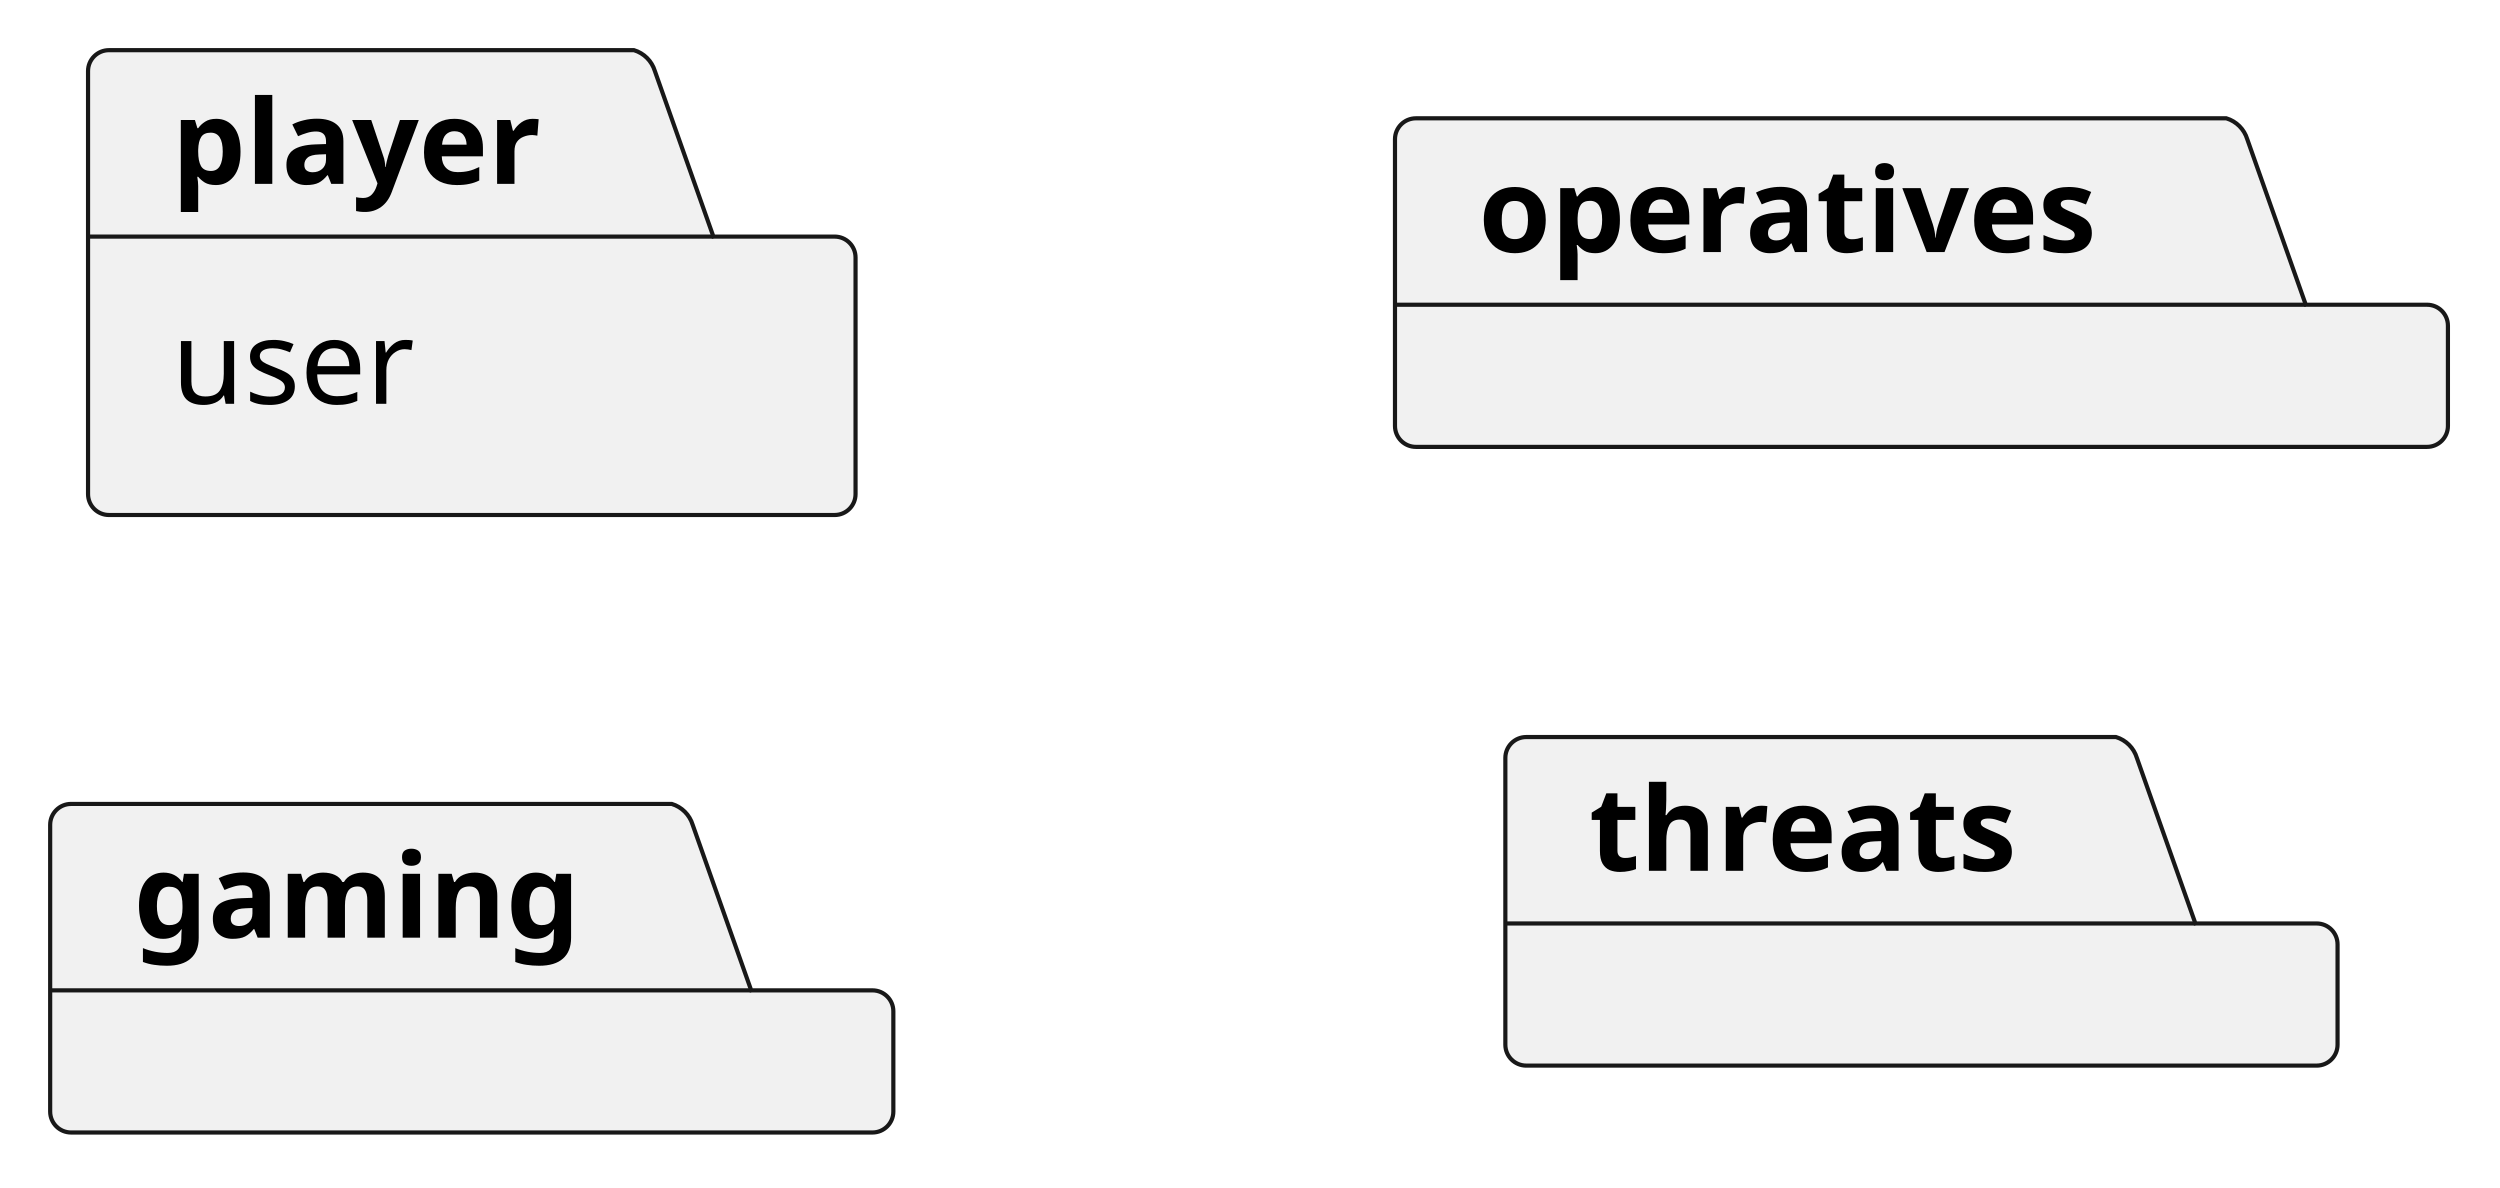
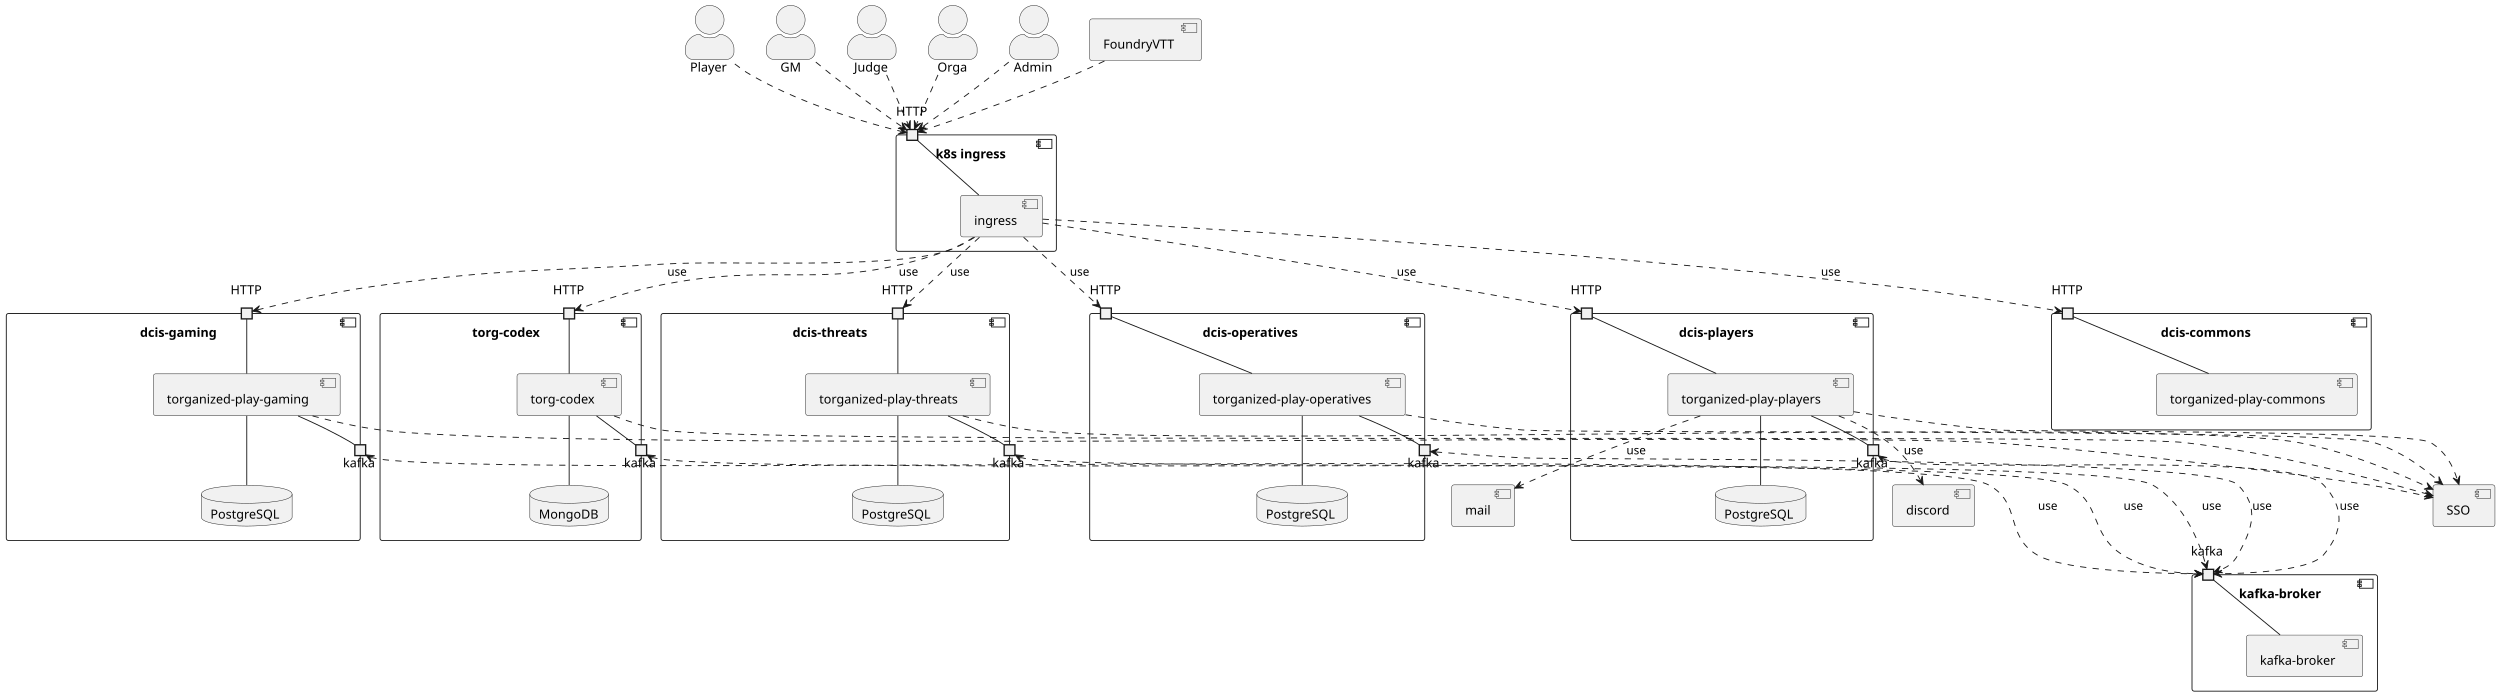
- <svg xmlns="http://www.w3.org/2000/svg" contentStyleType="text/css" height="142px" preserveAspectRatio="none" style="width:299px;height:142px;background:#FFFFFF;" version="1.1" viewBox="0 0 299 142" width="299px" zoomAndPan="magnify">
+ <svg xmlns="http://www.w3.org/2000/svg" contentStyleType="text/css" height="773px" preserveAspectRatio="none" style="width:2776px;height:773px;background:#FFFFFF;" version="1.1" viewBox="0 0 2776 773" width="2776px" zoomAndPan="magnify">
  <defs />
  <g>
-     <g id="elem_player">
-       <path d="M13.03,6 L75.823,6 A3.75,3.75 0 0 1 78.323,8.5 L85.323,28.297 L99.823,28.297 A2.5,2.5 0 0 1 102.323,30.797 L102.323,59.094 A2.5,2.5 0 0 1 99.823,61.594 L13.03,61.594 A2.5,2.5 0 0 1 10.53,59.094 L10.53,8.5 A2.5,2.5 0 0 1 13.03,6 " fill="#F1F1F1" style="stroke:#181818;stroke-width:0.5;" />
-       <line style="stroke:#181818;stroke-width:0.5;" x1="10.53" x2="85.323" y1="28.297" y2="28.297" />
-       <text fill="#000000" font-family="sans-serif" font-size="14" font-weight="bold" lengthAdjust="spacing" textLength="49.793" x="20.53" y="21.995">player</text>
-       <text fill="#000000" font-family="sans-serif" font-size="14" lengthAdjust="spacing" textLength="30.536" x="20.53" y="48.292">user</text>
-     </g>
-     <g id="elem_gaming">
-       <path d="M8.5,96.15 L80.344,96.15 A3.75,3.75 0 0 1 82.844,98.65 L89.844,118.447 L104.344,118.447 A2.5,2.5 0 0 1 106.844,120.947 L106.844,132.947 A2.5,2.5 0 0 1 104.344,135.447 L8.5,135.447 A2.5,2.5 0 0 1 6,132.947 L6,98.65 A2.5,2.5 0 0 1 8.5,96.15 " fill="#F1F1F1" style="stroke:#181818;stroke-width:0.5;" />
-       <line style="stroke:#181818;stroke-width:0.5;" x1="6" x2="89.844" y1="118.447" y2="118.447" />
-       <text fill="#000000" font-family="sans-serif" font-size="14" font-weight="bold" lengthAdjust="spacing" textLength="58.844" x="16" y="112.145">gaming</text>
-     </g>
-     <g id="elem_operatives">
-       <path d="M169.34,14.15 L266.272,14.15 A3.75,3.75 0 0 1 268.772,16.65 L275.772,36.447 L290.272,36.447 A2.5,2.5 0 0 1 292.772,38.947 L292.772,50.947 A2.5,2.5 0 0 1 290.272,53.447 L169.34,53.447 A2.5,2.5 0 0 1 166.84,50.947 L166.84,16.65 A2.5,2.5 0 0 1 169.34,14.15 " fill="#F1F1F1" style="stroke:#181818;stroke-width:0.5;" />
-       <line style="stroke:#181818;stroke-width:0.5;" x1="166.84" x2="275.772" y1="36.447" y2="36.447" />
-       <text fill="#000000" font-family="sans-serif" font-size="14" font-weight="bold" lengthAdjust="spacing" textLength="83.932" x="176.84" y="30.145">operatives</text>
-     </g>
-     <g id="elem_threats">
-       <path d="M182.54,88.15 L253.071,88.15 A3.75,3.75 0 0 1 255.571,90.65 L262.571,110.447 L277.071,110.447 A2.5,2.5 0 0 1 279.571,112.947 L279.571,124.947 A2.5,2.5 0 0 1 277.071,127.447 L182.54,127.447 A2.5,2.5 0 0 1 180.04,124.947 L180.04,90.65 A2.5,2.5 0 0 1 182.54,88.15 " fill="#F1F1F1" style="stroke:#181818;stroke-width:0.5;" />
-       <line style="stroke:#181818;stroke-width:0.5;" x1="180.04" x2="262.571" y1="110.447" y2="110.447" />
-       <text fill="#000000" font-family="sans-serif" font-size="14" font-weight="bold" lengthAdjust="spacing" textLength="57.531" x="190.04" y="104.145">threats</text>
+     <g id="cluster_k8s ingress">
+       <rect fill="none" height="129.3" rx="2.5" ry="2.5" style="stroke:#181818;stroke-width:1.0;" width="178" x="995" y="149.79" />
+       <rect fill="none" height="10" style="stroke:#181818;stroke-width:1.0;" width="15" x="1153" y="154.79" />
+       <rect fill="none" height="2" style="stroke:#181818;stroke-width:1.0;" width="4" x="1151" y="156.79" />
+       <rect fill="none" height="2" style="stroke:#181818;stroke-width:1.0;" width="4" x="1151" y="160.79" />
+       <text fill="#000000" font-family="sans-serif" font-size="14" font-weight="bold" lengthAdjust="spacing" textLength="90.111" x="1038.944" y="175.785">k8s ingress</text>
+     </g>
+     <g id="cluster_dcis-gaming">
+       <rect fill="none" height="252.09" rx="2.5" ry="2.5" style="stroke:#181818;stroke-width:1.0;" width="393" x="7" y="348.09" />
+       <rect fill="none" height="10" style="stroke:#181818;stroke-width:1.0;" width="15" x="380" y="353.09" />
+       <rect fill="none" height="2" style="stroke:#181818;stroke-width:1.0;" width="4" x="378" y="355.09" />
+       <rect fill="none" height="2" style="stroke:#181818;stroke-width:1.0;" width="4" x="378" y="359.09" />
+       <text fill="#000000" font-family="sans-serif" font-size="14" font-weight="bold" lengthAdjust="spacing" textLength="96.106" x="155.447" y="374.085">dcis-gaming</text>
+     </g>
+     <g id="cluster_torg-codex">
+       <rect fill="none" height="252.09" rx="2.5" ry="2.5" style="stroke:#181818;stroke-width:1.0;" width="290" x="422" y="348.09" />
+       <rect fill="none" height="10" style="stroke:#181818;stroke-width:1.0;" width="15" x="692" y="353.09" />
+       <rect fill="none" height="2" style="stroke:#181818;stroke-width:1.0;" width="4" x="690" y="355.09" />
+       <rect fill="none" height="2" style="stroke:#181818;stroke-width:1.0;" width="4" x="690" y="359.09" />
+       <text fill="#000000" font-family="sans-serif" font-size="14" font-weight="bold" lengthAdjust="spacing" textLength="85.511" x="524.245" y="374.085">torg-codex</text>
+     </g>
+     <g id="cluster_dcis-threats">
+       <rect fill="none" height="252.09" rx="2.5" ry="2.5" style="stroke:#181818;stroke-width:1.0;" width="387" x="734" y="348.09" />
+       <rect fill="none" height="10" style="stroke:#181818;stroke-width:1.0;" width="15" x="1101" y="353.09" />
+       <rect fill="none" height="2" style="stroke:#181818;stroke-width:1.0;" width="4" x="1099" y="355.09" />
+       <rect fill="none" height="2" style="stroke:#181818;stroke-width:1.0;" width="4" x="1099" y="359.09" />
+       <text fill="#000000" font-family="sans-serif" font-size="14" font-weight="bold" lengthAdjust="spacing" textLength="94.794" x="880.103" y="374.085">dcis-threats</text>
+     </g>
+     <g id="cluster_dcis-operatives">
+       <rect fill="none" height="252.09" rx="2.5" ry="2.5" style="stroke:#181818;stroke-width:1.0;" width="372" x="1210" y="348.09" />
+       <rect fill="none" height="10" style="stroke:#181818;stroke-width:1.0;" width="15" x="1562" y="353.09" />
+       <rect fill="none" height="2" style="stroke:#181818;stroke-width:1.0;" width="4" x="1560" y="355.09" />
+       <rect fill="none" height="2" style="stroke:#181818;stroke-width:1.0;" width="4" x="1560" y="359.09" />
+       <text fill="#000000" font-family="sans-serif" font-size="14" font-weight="bold" lengthAdjust="spacing" textLength="121.194" x="1335.403" y="374.085">dcis-operatives</text>
+     </g>
+     <g id="cluster_dcis-players">
+       <rect fill="none" height="252.09" rx="2.5" ry="2.5" style="stroke:#181818;stroke-width:1.0;" width="336" x="1744" y="348.09" />
+       <rect fill="none" height="10" style="stroke:#181818;stroke-width:1.0;" width="15" x="2060" y="353.09" />
+       <rect fill="none" height="2" style="stroke:#181818;stroke-width:1.0;" width="4" x="2058" y="355.09" />
+       <rect fill="none" height="2" style="stroke:#181818;stroke-width:1.0;" width="4" x="2058" y="359.09" />
+       <text fill="#000000" font-family="sans-serif" font-size="14" font-weight="bold" lengthAdjust="spacing" textLength="95.389" x="1864.306" y="374.085">dcis-players</text>
+     </g>
+     <g id="cluster_dcis-commons">
+       <rect fill="none" height="129.3" rx="2.5" ry="2.5" style="stroke:#181818;stroke-width:1.0;" width="355" x="2278" y="348.09" />
+       <rect fill="none" height="10" style="stroke:#181818;stroke-width:1.0;" width="15" x="2613" y="353.09" />
+       <rect fill="none" height="2" style="stroke:#181818;stroke-width:1.0;" width="4" x="2611" y="355.09" />
+       <rect fill="none" height="2" style="stroke:#181818;stroke-width:1.0;" width="4" x="2611" y="359.09" />
+       <text fill="#000000" font-family="sans-serif" font-size="14" font-weight="bold" lengthAdjust="spacing" textLength="112.273" x="2399.363" y="374.085">dcis-commons</text>
+     </g>
+     <g id="cluster_kafka-broker">
+       <rect fill="none" height="129.3" rx="2.5" ry="2.5" style="stroke:#181818;stroke-width:1.0;" width="206" x="2434" y="638.18" />
+       <rect fill="none" height="10" style="stroke:#181818;stroke-width:1.0;" width="15" x="2620" y="643.18" />
+       <rect fill="none" height="2" style="stroke:#181818;stroke-width:1.0;" width="4" x="2618" y="645.18" />
+       <rect fill="none" height="2" style="stroke:#181818;stroke-width:1.0;" width="4" x="2618" y="649.18" />
+       <text fill="#000000" font-family="sans-serif" font-size="14" font-weight="bold" lengthAdjust="spacing" textLength="101.671" x="2486.165" y="664.175">kafka-broker</text>
+     </g>
+     <text fill="#000000" font-family="sans-serif" font-size="14" lengthAdjust="spacing" textLength="36.073" x="994.963" y="128.488">HTTP</text>
+     <rect fill="#F1F1F1" height="12" style="stroke:#181818;stroke-width:1.5;" width="12" x="1007" y="143.79" />
+     <g id="elem_HTTPingress">
+       <rect fill="#F1F1F1" height="46.297" rx="2.5" ry="2.5" style="stroke:#181818;stroke-width:0.5;" width="90.606" x="1066.7" y="216.79" />
+       <rect fill="#F1F1F1" height="10" style="stroke:#181818;stroke-width:0.5;" width="15" x="1137.306" y="221.79" />
+       <rect fill="#F1F1F1" height="2" style="stroke:#181818;stroke-width:0.5;" width="4" x="1135.306" y="223.79" />
+       <rect fill="#F1F1F1" height="2" style="stroke:#181818;stroke-width:0.5;" width="4" x="1135.306" y="227.79" />
+       <text fill="#000000" font-family="sans-serif" font-size="14" lengthAdjust="spacing" textLength="50.606" x="1081.7" y="249.785">ingress</text>
+     </g>
+     <text fill="#000000" font-family="sans-serif" font-size="14" lengthAdjust="spacing" textLength="36.073" x="255.963" y="326.788">HTTP</text>
+     <rect fill="#F1F1F1" height="12" style="stroke:#181818;stroke-width:1.5;" width="12" x="268" y="342.09" />
+     <text fill="#000000" font-family="sans-serif" font-size="14" lengthAdjust="spacing" textLength="38.302" x="380.849" y="518.885">kafka</text>
+     <rect fill="#F1F1F1" height="12" style="stroke:#181818;stroke-width:1.5;" width="12" x="394" y="493.89" />
+     <g id="elem_DCISgaming">
+       <rect fill="#F1F1F1" height="46.297" rx="2.5" ry="2.5" style="stroke:#181818;stroke-width:0.5;" width="207.385" x="170.31" y="415.09" />
+       <rect fill="#F1F1F1" height="10" style="stroke:#181818;stroke-width:0.5;" width="15" x="357.695" y="420.09" />
+       <rect fill="#F1F1F1" height="2" style="stroke:#181818;stroke-width:0.5;" width="4" x="355.695" y="422.09" />
+       <rect fill="#F1F1F1" height="2" style="stroke:#181818;stroke-width:0.5;" width="4" x="355.695" y="426.09" />
+       <text fill="#000000" font-family="sans-serif" font-size="14" lengthAdjust="spacing" textLength="167.385" x="185.31" y="448.085">torganized-play-gaming</text>
+     </g>
+     <g id="elem_gamingDB">
+       <path d="M223.62,548.89 C223.62,538.89 273.997,538.89 273.997,538.89 C273.997,538.89 324.373,538.89 324.373,548.89 L324.373,574.187 C324.373,584.187 273.997,584.187 273.997,584.187 C273.997,584.187 223.62,584.187 223.62,574.187 L223.62,548.89 " fill="#F1F1F1" style="stroke:#181818;stroke-width:0.5;" />
+       <path d="M223.62,548.89 C223.62,558.89 273.997,558.89 273.997,558.89 C273.997,558.89 324.373,558.89 324.373,548.89 " fill="none" style="stroke:#181818;stroke-width:0.5;" />
+       <text fill="#000000" font-family="sans-serif" font-size="14" lengthAdjust="spacing" textLength="80.753" x="233.62" y="575.885">PostgreSQL</text>
+     </g>
+     <text fill="#000000" font-family="sans-serif" font-size="14" lengthAdjust="spacing" textLength="36.073" x="613.963" y="326.788">HTTP</text>
+     <rect fill="#F1F1F1" height="12" style="stroke:#181818;stroke-width:1.5;" width="12" x="626" y="342.09" />
+     <text fill="#000000" font-family="sans-serif" font-size="14" lengthAdjust="spacing" textLength="38.302" x="692.849" y="518.885">kafka</text>
+     <rect fill="#F1F1F1" height="12" style="stroke:#181818;stroke-width:1.5;" width="12" x="706" y="493.89" />
+     <g id="elem_DCIScodex">
+       <rect fill="#F1F1F1" height="46.297" rx="2.5" ry="2.5" style="stroke:#181818;stroke-width:0.5;" width="115.797" x="574.1" y="415.09" />
+       <rect fill="#F1F1F1" height="10" style="stroke:#181818;stroke-width:0.5;" width="15" x="669.897" y="420.09" />
+       <rect fill="#F1F1F1" height="2" style="stroke:#181818;stroke-width:0.5;" width="4" x="667.897" y="422.09" />
+       <rect fill="#F1F1F1" height="2" style="stroke:#181818;stroke-width:0.5;" width="4" x="667.897" y="426.09" />
+       <text fill="#000000" font-family="sans-serif" font-size="14" lengthAdjust="spacing" textLength="75.797" x="589.1" y="448.085">torg-codex</text>
+     </g>
+     <g id="elem_codexDB">
+       <path d="M588.32,548.89 C588.32,538.89 631.997,538.89 631.997,538.89 C631.997,538.89 675.674,538.89 675.674,548.89 L675.674,574.187 C675.674,584.187 631.997,584.187 631.997,584.187 C631.997,584.187 588.32,584.187 588.32,574.187 L588.32,548.89 " fill="#F1F1F1" style="stroke:#181818;stroke-width:0.5;" />
+       <path d="M588.32,548.89 C588.32,558.89 631.997,558.89 631.997,558.89 C631.997,558.89 675.674,558.89 675.674,548.89 " fill="none" style="stroke:#181818;stroke-width:0.5;" />
+       <text fill="#000000" font-family="sans-serif" font-size="14" lengthAdjust="spacing" textLength="67.355" x="598.32" y="575.885">MongoDB</text>
+     </g>
+     <text fill="#000000" font-family="sans-serif" font-size="14" lengthAdjust="spacing" textLength="36.073" x="978.963" y="326.788">HTTP</text>
+     <rect fill="#F1F1F1" height="12" style="stroke:#181818;stroke-width:1.5;" width="12" x="991" y="342.09" />
+     <text fill="#000000" font-family="sans-serif" font-size="14" lengthAdjust="spacing" textLength="38.302" x="1101.849" y="518.885">kafka</text>
+     <rect fill="#F1F1F1" height="12" style="stroke:#181818;stroke-width:1.5;" width="12" x="1115" y="493.89" />
+     <g id="elem_DCISthreats">
+       <rect fill="#F1F1F1" height="46.297" rx="2.5" ry="2.5" style="stroke:#181818;stroke-width:0.5;" width="204.726" x="894.64" y="415.09" />
+       <rect fill="#F1F1F1" height="10" style="stroke:#181818;stroke-width:0.5;" width="15" x="1079.366" y="420.09" />
+       <rect fill="#F1F1F1" height="2" style="stroke:#181818;stroke-width:0.5;" width="4" x="1077.366" y="422.09" />
+       <rect fill="#F1F1F1" height="2" style="stroke:#181818;stroke-width:0.5;" width="4" x="1077.366" y="426.09" />
+       <text fill="#000000" font-family="sans-serif" font-size="14" lengthAdjust="spacing" textLength="164.726" x="909.64" y="448.085">torganized-play-threats</text>
+     </g>
+     <g id="elem_threatsDB">
+       <path d="M946.62,548.89 C946.62,538.89 996.996,538.89 996.996,538.89 C996.996,538.89 1047.373,538.89 1047.373,548.89 L1047.373,574.187 C1047.373,584.187 996.996,584.187 996.996,584.187 C996.996,584.187 946.62,584.187 946.62,574.187 L946.62,548.89 " fill="#F1F1F1" style="stroke:#181818;stroke-width:0.5;" />
+       <path d="M946.62,548.89 C946.62,558.89 996.996,558.89 996.996,558.89 C996.996,558.89 1047.373,558.89 1047.373,548.89 " fill="none" style="stroke:#181818;stroke-width:0.5;" />
+       <text fill="#000000" font-family="sans-serif" font-size="14" lengthAdjust="spacing" textLength="80.753" x="956.62" y="575.885">PostgreSQL</text>
+     </g>
+     <text fill="#000000" font-family="sans-serif" font-size="14" lengthAdjust="spacing" textLength="36.073" x="1209.963" y="326.788">HTTP</text>
+     <rect fill="#F1F1F1" height="12" style="stroke:#181818;stroke-width:1.5;" width="12" x="1222" y="342.09" />
+     <text fill="#000000" font-family="sans-serif" font-size="14" lengthAdjust="spacing" textLength="38.302" x="1562.849" y="518.885">kafka</text>
+     <rect fill="#F1F1F1" height="12" style="stroke:#181818;stroke-width:1.5;" width="12" x="1576" y="493.89" />
+     <g id="elem_DCISoperatives">
+       <rect fill="#F1F1F1" height="46.297" rx="2.5" ry="2.5" style="stroke:#181818;stroke-width:0.5;" width="228.603" x="1331.7" y="415.09" />
+       <rect fill="#F1F1F1" height="10" style="stroke:#181818;stroke-width:0.5;" width="15" x="1540.303" y="420.09" />
+       <rect fill="#F1F1F1" height="2" style="stroke:#181818;stroke-width:0.5;" width="4" x="1538.303" y="422.09" />
+       <rect fill="#F1F1F1" height="2" style="stroke:#181818;stroke-width:0.5;" width="4" x="1538.303" y="426.09" />
+       <text fill="#000000" font-family="sans-serif" font-size="14" lengthAdjust="spacing" textLength="188.603" x="1346.7" y="448.085">torganized-play-operatives</text>
+     </g>
+     <g id="elem_operativesDB">
+       <path d="M1395.62,548.89 C1395.62,538.89 1445.996,538.89 1445.996,538.89 C1445.996,538.89 1496.373,538.89 1496.373,548.89 L1496.373,574.187 C1496.373,584.187 1445.996,584.187 1445.996,584.187 C1445.996,584.187 1395.62,584.187 1395.62,574.187 L1395.62,548.89 " fill="#F1F1F1" style="stroke:#181818;stroke-width:0.5;" />
+       <path d="M1395.62,548.89 C1395.62,558.89 1445.996,558.89 1445.996,558.89 C1445.996,558.89 1496.373,558.89 1496.373,548.89 " fill="none" style="stroke:#181818;stroke-width:0.5;" />
+       <text fill="#000000" font-family="sans-serif" font-size="14" lengthAdjust="spacing" textLength="80.753" x="1405.62" y="575.885">PostgreSQL</text>
+     </g>
+     <text fill="#000000" font-family="sans-serif" font-size="14" lengthAdjust="spacing" textLength="36.073" x="1743.963" y="326.788">HTTP</text>
+     <rect fill="#F1F1F1" height="12" style="stroke:#181818;stroke-width:1.5;" width="12" x="1756" y="342.09" />
+     <text fill="#000000" font-family="sans-serif" font-size="14" lengthAdjust="spacing" textLength="38.302" x="2060.849" y="518.885">kafka</text>
+     <rect fill="#F1F1F1" height="12" style="stroke:#181818;stroke-width:1.5;" width="12" x="2074" y="493.89" />
+     <g id="elem_DCISplayers">
+       <rect fill="#F1F1F1" height="46.297" rx="2.5" ry="2.5" style="stroke:#181818;stroke-width:0.5;" width="205.935" x="1852.03" y="415.09" />
+       <rect fill="#F1F1F1" height="10" style="stroke:#181818;stroke-width:0.5;" width="15" x="2037.966" y="420.09" />
+       <rect fill="#F1F1F1" height="2" style="stroke:#181818;stroke-width:0.5;" width="4" x="2035.966" y="422.09" />
+       <rect fill="#F1F1F1" height="2" style="stroke:#181818;stroke-width:0.5;" width="4" x="2035.966" y="426.09" />
+       <text fill="#000000" font-family="sans-serif" font-size="14" lengthAdjust="spacing" textLength="165.935" x="1867.03" y="448.085">torganized-play-players</text>
+     </g>
+     <g id="elem_playersDB">
+       <path d="M1904.62,548.89 C1904.62,538.89 1954.996,538.89 1954.996,538.89 C1954.996,538.89 2005.373,538.89 2005.373,548.89 L2005.373,574.187 C2005.373,584.187 1954.996,584.187 1954.996,584.187 C1954.996,584.187 1904.62,584.187 1904.62,574.187 L1904.62,548.89 " fill="#F1F1F1" style="stroke:#181818;stroke-width:0.5;" />
+       <path d="M1904.62,548.89 C1904.62,558.89 1954.996,558.89 1954.996,558.89 C1954.996,558.89 2005.373,558.89 2005.373,548.89 " fill="none" style="stroke:#181818;stroke-width:0.5;" />
+       <text fill="#000000" font-family="sans-serif" font-size="14" lengthAdjust="spacing" textLength="80.753" x="1914.62" y="575.885">PostgreSQL</text>
+     </g>
+     <text fill="#000000" font-family="sans-serif" font-size="14" lengthAdjust="spacing" textLength="36.073" x="2277.963" y="326.788">HTTP</text>
+     <rect fill="#F1F1F1" height="12" style="stroke:#181818;stroke-width:1.5;" width="12" x="2290" y="342.09" />
+     <g id="elem_DCIScommons">
+       <rect fill="#F1F1F1" height="46.297" rx="2.5" ry="2.5" style="stroke:#181818;stroke-width:0.5;" width="222.902" x="2394.55" y="415.09" />
+       <rect fill="#F1F1F1" height="10" style="stroke:#181818;stroke-width:0.5;" width="15" x="2597.452" y="420.09" />
+       <rect fill="#F1F1F1" height="2" style="stroke:#181818;stroke-width:0.5;" width="4" x="2595.452" y="422.09" />
+       <rect fill="#F1F1F1" height="2" style="stroke:#181818;stroke-width:0.5;" width="4" x="2595.452" y="426.09" />
+       <text fill="#000000" font-family="sans-serif" font-size="14" lengthAdjust="spacing" textLength="182.902" x="2409.55" y="448.085">torganized-play-commons</text>
+     </g>
+     <text fill="#000000" font-family="sans-serif" font-size="14" lengthAdjust="spacing" textLength="38.302" x="2432.849" y="616.878">kafka</text>
+     <rect fill="#F1F1F1" height="12" style="stroke:#181818;stroke-width:1.5;" width="12" x="2446" y="632.18" />
+     <g id="elem_DCISkafka">
+       <rect fill="#F1F1F1" height="46.297" rx="2.5" ry="2.5" style="stroke:#181818;stroke-width:0.5;" width="129.038" x="2494.48" y="705.18" />
+       <rect fill="#F1F1F1" height="10" style="stroke:#181818;stroke-width:0.5;" width="15" x="2603.518" y="710.18" />
+       <rect fill="#F1F1F1" height="2" style="stroke:#181818;stroke-width:0.5;" width="4" x="2601.518" y="712.18" />
+       <rect fill="#F1F1F1" height="2" style="stroke:#181818;stroke-width:0.5;" width="4" x="2601.518" y="716.18" />
+       <text fill="#000000" font-family="sans-serif" font-size="14" lengthAdjust="spacing" textLength="89.038" x="2509.48" y="738.175">kafka-broker</text>
+     </g>
+     <g id="elem_Player">
+       <ellipse cx="788" cy="22" fill="#F1F1F1" rx="16" ry="16" style="stroke:#181818;stroke-width:0.5;" />
+       <path d="M788,42 C792,42 795,42 799,38 C807,38 815,46 815,54 L815,58 C815,62 811,66 807,66 L769,66 C765,66 761,62 761,58 L761,54 C761,46 769,38 777,38 C781,42 784,42 788,42 " fill="#F1F1F1" style="stroke:#181818;stroke-width:0.5;" />
+       <text fill="#000000" font-family="sans-serif" font-size="14" lengthAdjust="spacing" textLength="43.565" x="766.217" y="79.495">Player</text>
+     </g>
+     <g id="elem_GM">
+       <ellipse cx="878" cy="22" fill="#F1F1F1" rx="16" ry="16" style="stroke:#181818;stroke-width:0.5;" />
+       <path d="M878,42 C882,42 885,42 889,38 C897,38 905,46 905,54 L905,58 C905,62 901,66 897,66 L859,66 C855,66 851,62 851,58 L851,54 C851,46 859,38 867,38 C871,42 874,42 878,42 " fill="#F1F1F1" style="stroke:#181818;stroke-width:0.5;" />
+       <text fill="#000000" font-family="sans-serif" font-size="14" lengthAdjust="spacing" textLength="22.928" x="866.536" y="79.495">GM</text>
+     </g>
+     <g id="elem_Judge">
+       <ellipse cx="968" cy="22" fill="#F1F1F1" rx="16" ry="16" style="stroke:#181818;stroke-width:0.5;" />
+       <path d="M968,42 C972,42 975,42 979,38 C987,38 995,46 995,54 L995,58 C995,62 991,66 987,66 L949,66 C945,66 941,62 941,58 L941,54 C941,46 949,38 957,38 C961,42 964,42 968,42 " fill="#F1F1F1" style="stroke:#181818;stroke-width:0.5;" />
+       <text fill="#000000" font-family="sans-serif" font-size="14" lengthAdjust="spacing" textLength="39.389" x="948.306" y="79.495">Judge</text>
+     </g>
+     <g id="elem_Orga">
+       <ellipse cx="1058" cy="22" fill="#F1F1F1" rx="16" ry="16" style="stroke:#181818;stroke-width:0.5;" />
+       <path d="M1058,42 C1062,42 1065,42 1069,38 C1077,38 1085,46 1085,54 L1085,58 C1085,62 1081,66 1077,66 L1039,66 C1035,66 1031,62 1031,58 L1031,54 C1031,46 1039,38 1047,38 C1051,42 1054,42 1058,42 " fill="#F1F1F1" style="stroke:#181818;stroke-width:0.5;" />
+       <text fill="#000000" font-family="sans-serif" font-size="14" lengthAdjust="spacing" textLength="34.241" x="1040.879" y="79.495">Orga</text>
+     </g>
+     <g id="elem_Admin">
+       <ellipse cx="1148" cy="22" fill="#F1F1F1" rx="16" ry="16" style="stroke:#181818;stroke-width:0.5;" />
+       <path d="M1148,42 C1152,42 1155,42 1159,38 C1167,38 1175,46 1175,54 L1175,58 C1175,62 1171,66 1167,66 L1129,66 C1125,66 1121,62 1121,58 L1121,54 C1121,46 1129,38 1137,38 C1141,42 1144,42 1148,42 " fill="#F1F1F1" style="stroke:#181818;stroke-width:0.5;" />
+       <text fill="#000000" font-family="sans-serif" font-size="14" lengthAdjust="spacing" textLength="44.864" x="1125.568" y="79.495">Admin</text>
+     </g>
+     <g id="elem_FoundryVTT">
+       <rect fill="#F1F1F1" height="46.297" rx="2.5" ry="2.5" style="stroke:#181818;stroke-width:0.5;" width="123.973" x="1210.01" y="21" />
+       <rect fill="#F1F1F1" height="10" style="stroke:#181818;stroke-width:0.5;" width="15" x="1313.983" y="26" />
+       <rect fill="#F1F1F1" height="2" style="stroke:#181818;stroke-width:0.5;" width="4" x="1311.983" y="28" />
+       <rect fill="#F1F1F1" height="2" style="stroke:#181818;stroke-width:0.5;" width="4" x="1311.983" y="32" />
+       <text fill="#000000" font-family="sans-serif" font-size="14" lengthAdjust="spacing" textLength="83.973" x="1225.01" y="53.995">FoundryVTT</text>
+     </g>
+     <g id="elem_SSO">
+       <rect fill="#F1F1F1" height="46.297" rx="2.5" ry="2.5" style="stroke:#181818;stroke-width:0.5;" width="68.793" x="2701.6" y="538.39" />
+       <rect fill="#F1F1F1" height="10" style="stroke:#181818;stroke-width:0.5;" width="15" x="2750.393" y="543.39" />
+       <rect fill="#F1F1F1" height="2" style="stroke:#181818;stroke-width:0.5;" width="4" x="2748.393" y="545.39" />
+       <rect fill="#F1F1F1" height="2" style="stroke:#181818;stroke-width:0.5;" width="4" x="2748.393" y="549.39" />
+       <text fill="#000000" font-family="sans-serif" font-size="14" lengthAdjust="spacing" textLength="28.793" x="2716.6" y="571.385">SSO</text>
+     </g>
+     <g id="elem_mail">
+       <rect fill="#F1F1F1" height="46.297" rx="2.5" ry="2.5" style="stroke:#181818;stroke-width:0.5;" width="69.996" x="1612" y="538.39" />
+       <rect fill="#F1F1F1" height="10" style="stroke:#181818;stroke-width:0.5;" width="15" x="1661.996" y="543.39" />
+       <rect fill="#F1F1F1" height="2" style="stroke:#181818;stroke-width:0.5;" width="4" x="1659.996" y="545.39" />
+       <rect fill="#F1F1F1" height="2" style="stroke:#181818;stroke-width:0.5;" width="4" x="1659.996" y="549.39" />
+       <text fill="#000000" font-family="sans-serif" font-size="14" lengthAdjust="spacing" textLength="29.996" x="1627" y="571.385">mail</text>
+     </g>
+     <g id="elem_discord">
+       <rect fill="#F1F1F1" height="46.297" rx="2.5" ry="2.5" style="stroke:#181818;stroke-width:0.5;" width="90.976" x="2101.51" y="538.39" />
+       <rect fill="#F1F1F1" height="10" style="stroke:#181818;stroke-width:0.5;" width="15" x="2172.486" y="543.39" />
+       <rect fill="#F1F1F1" height="2" style="stroke:#181818;stroke-width:0.5;" width="4" x="2170.486" y="545.39" />
+       <rect fill="#F1F1F1" height="2" style="stroke:#181818;stroke-width:0.5;" width="4" x="2170.486" y="549.39" />
+       <text fill="#000000" font-family="sans-serif" font-size="14" lengthAdjust="spacing" textLength="50.976" x="2116.51" y="571.385">discord</text>
+     </g>
+     <g id="link_HTTPingressIn_HTTPingress">
+       <path d="M1018.9,156.04 C1031.97,167.68 1064.02,196.22 1086.86,216.56 " fill="none" id="HTTPingressIn-HTTPingress" style="stroke:#181818;stroke-width:1.0;" />
+     </g>
+     <g id="link_HTTPgaming_DCISgaming">
+       <path d="M274,354.34 C274,365.98 274,394.52 274,414.86 " fill="none" id="HTTPgaming-DCISgaming" style="stroke:#181818;stroke-width:1.0;" />
+     </g>
+     <g id="link_KAFKAgaming_DCISgaming">
+       <path d="M393.58,493.75 C392.42,492.91 391.2,492.09 390,491.39 C371.46,480.45 350.21,470.28 331.01,461.88 " fill="none" id="KAFKAgaming-DCISgaming" style="stroke:#181818;stroke-width:1.0;" />
+     </g>
+     <g id="link_DCISgaming_gamingDB">
+       <path d="M274,461.77 C274,483.69 274,516.79 274,538.53 " fill="none" id="DCISgaming-gamingDB" style="stroke:#181818;stroke-width:1.0;" />
+     </g>
+     <g id="link_HTTPcodex_DCIScodex">
+       <path d="M632,354.34 C632,365.98 632,394.52 632,414.86 " fill="none" id="HTTPcodex-DCIScodex" style="stroke:#181818;stroke-width:1.0;" />
+     </g>
+     <g id="link_KAFKAcodex_DCIScodex">
+       <path d="M705.87,494.28 C704.59,493.32 703.25,492.32 702,491.39 C689.01,481.68 674.65,470.98 662.34,461.8 " fill="none" id="KAFKAcodex-DCIScodex" style="stroke:#181818;stroke-width:1.0;" />
+     </g>
+     <g id="link_DCIScodex_codexDB">
+       <path d="M632,461.77 C632,483.69 632,516.79 632,538.53 " fill="none" id="DCIScodex-codexDB" style="stroke:#181818;stroke-width:1.0;" />
+     </g>
+     <g id="link_HTTPthreats_DCISthreats">
+       <path d="M997,354.34 C997,365.98 997,394.52 997,414.86 " fill="none" id="HTTPthreats-DCISthreats" style="stroke:#181818;stroke-width:1.0;" />
+     </g>
+     <g id="link_KAFKAthreats_DCISthreats">
+       <path d="M1114.58,493.76 C1113.42,492.92 1112.19,492.1 1111,491.39 C1092.67,480.49 1071.66,470.29 1052.72,461.86 " fill="none" id="KAFKAthreats-DCISthreats" style="stroke:#181818;stroke-width:1.0;" />
+     </g>
+     <g id="link_DCISthreats_threatsDB">
+       <path d="M997,461.77 C997,483.69 997,516.79 997,538.53 " fill="none" id="DCISthreats-threatsDB" style="stroke:#181818;stroke-width:1.0;" />
+     </g>
+     <g id="link_KAFKAbroker_DCISkafka">
+       <path d="M2458.37,644.43 C2472.5,656.07 2507.15,684.61 2531.83,704.95 " fill="none" id="KAFKAbroker-DCISkafka" style="stroke:#181818;stroke-width:1.0;" />
+     </g>
+     <g id="link_HTTPoperatives_DCISoperatives">
+       <path d="M1234.29,351.63 C1256.87,360.76 1335.44,392.53 1390.22,414.68 " fill="none" id="HTTPoperatives-DCISoperatives" style="stroke:#181818;stroke-width:1.0;" />
+     </g>
+     <g id="link_KAFKAoperatives_DCISoperatives">
+       <path d="M1575.6,493.72 C1574.44,492.89 1573.21,492.07 1572,491.39 C1552.36,480.19 1529.83,470.09 1509.31,461.83 " fill="none" id="KAFKAoperatives-DCISoperatives" style="stroke:#181818;stroke-width:1.0;" />
+     </g>
+     <g id="link_DCISoperatives_operativesDB">
+       <path d="M1446,461.77 C1446,483.69 1446,516.79 1446,538.53 " fill="none" id="DCISoperatives-operativesDB" style="stroke:#181818;stroke-width:1.0;" />
+     </g>
+     <g id="link_HTTPplayers_DCISplayers">
+       <path d="M1768.42,352.02 C1789.48,361.64 1857.85,392.87 1905.69,414.72 " fill="none" id="HTTPplayers-DCISplayers" style="stroke:#181818;stroke-width:1.0;" />
+     </g>
+     <g id="link_KAFKAplayers_DCISplayers">
+       <path d="M2073.58,493.75 C2072.42,492.92 2071.2,492.09 2070,491.39 C2051.51,480.44 2030.33,470.23 2011.22,461.8 " fill="none" id="KAFKAplayers-DCISplayers" style="stroke:#181818;stroke-width:1.0;" />
+     </g>
+     <g id="link_DCISplayers_playersDB">
+       <path d="M1955,461.77 C1955,483.69 1955,516.79 1955,538.53 " fill="none" id="DCISplayers-playersDB" style="stroke:#181818;stroke-width:1.0;" />
+     </g>
+     <g id="link_HTTPcommons_DCIScommons">
+       <path d="M2302.06,351.63 C2323.85,360.78 2399.73,392.63 2452.52,414.79 " fill="none" id="HTTPcommons-DCIScommons" style="stroke:#181818;stroke-width:1.0;" />
+     </g>
+     <g id="link_Player_HTTPingressIn">
+       <path d="M815.95,71.02 C821.37,75.3 827.18,79.43 833,82.79 C896.11,119.27 977.135,140.242 1000.925,145.942 " fill="none" id="Player-to-HTTPingressIn" style="stroke:#181818;stroke-width:1.0;stroke-dasharray:7.0,7.0;" />
+       <polygon fill="#181818" points="1006.76,147.34,998.94,141.353,1001.898,146.175,997.076,149.133,1006.76,147.34" style="stroke:#181818;stroke-width:1.0;" />
+     </g>
+     <g id="link_GM_HTTPingressIn">
+       <path d="M905.86,68.92 C911.48,73.59 917.39,78.39 923,82.79 C953.81,106.94 987.121,130.621 1001.881,140.991 " fill="none" id="GM-to-HTTPingressIn" style="stroke:#181818;stroke-width:1.0;stroke-dasharray:7.0,7.0;" />
+       <polygon fill="#181818" points="1006.79,144.44,1001.725,135.993,1002.699,141.566,997.126,142.539,1006.79,144.44" style="stroke:#181818;stroke-width:1.0;" />
+     </g>
+     <g id="link_Judge_HTTPingressIn">
+       <path d="M984.5,83.15 C994.33,105.8 1003.433,126.735 1008.273,137.895 " fill="none" id="Judge-to-HTTPingressIn" style="stroke:#181818;stroke-width:1.0;stroke-dasharray:7.0,7.0;" />
+       <polygon fill="#181818" points="1010.66,143.4,1010.749,133.552,1008.671,138.813,1003.409,136.735,1010.66,143.4" style="stroke:#181818;stroke-width:1.0;" />
+     </g>
+     <g id="link_Orga_HTTPingressIn">
+       <path d="M1041.5,83.15 C1031.67,105.8 1022.567,126.735 1017.727,137.895 " fill="none" id="Orga-to-HTTPingressIn" style="stroke:#181818;stroke-width:1.0;stroke-dasharray:7.0,7.0;" />
+       <polygon fill="#181818" points="1015.34,143.4,1022.591,136.735,1017.329,138.813,1015.251,133.552,1015.34,143.4" style="stroke:#181818;stroke-width:1.0;" />
+     </g>
+     <g id="link_Admin_HTTPingressIn">
+       <path d="M1120.14,68.92 C1114.52,73.59 1108.61,78.39 1103,82.79 C1072.19,106.94 1038.879,130.621 1024.119,140.991 " fill="none" id="Admin-to-HTTPingressIn" style="stroke:#181818;stroke-width:1.0;stroke-dasharray:7.0,7.0;" />
+       <polygon fill="#181818" points="1019.21,144.44,1028.874,142.539,1023.301,141.566,1024.275,135.993,1019.21,144.44" style="stroke:#181818;stroke-width:1.0;" />
+     </g>
+     <g id="link_FoundryVTT_HTTPingressIn">
+       <path d="M1226.38,67.77 C1215.53,72.91 1203.92,78.2 1193,82.79 C1126.11,110.92 1048.306,137.114 1024.996,144.834 " fill="none" id="FoundryVTT-to-HTTPingressIn" style="stroke:#181818;stroke-width:1.0;stroke-dasharray:7.0,7.0;" />
+       <polygon fill="#181818" points="1019.3,146.72,1029.101,147.688,1024.046,145.148,1026.586,140.093,1019.3,146.72" style="stroke:#181818;stroke-width:1.0;" />
+     </g>
+     <g id="link_DCISgaming_SSO">
+       <path d="M347.08,461.85 C370.74,468.15 397.27,474.15 422,477.39 C618.77,503.12 2009.9,479.61 2208,491.39 C2302.19,496.99 2536.82,523.5 2630,538.39 C2653.95,542.21 2674.825,546.501 2695.445,551.111 " fill="none" id="DCISgaming-to-SSO" style="stroke:#181818;stroke-width:1.0;stroke-dasharray:7.0,7.0;" />
+       <polygon fill="#181818" points="2701.3,552.42,2693.39,546.553,2696.421,551.329,2691.644,554.36,2701.3,552.42" style="stroke:#181818;stroke-width:1.0;" />
+     </g>
+     <g id="link_DCIScodex_SSO">
+       <path d="M681.85,461.85 C698.13,468.15 716.53,474.15 734,477.39 C826.38,494.49 2331.66,480.74 2425,491.39 C2526.94,503.01 2638.67,532.456 2695.66,548.696 " fill="none" id="DCIScodex-to-SSO" style="stroke:#181818;stroke-width:1.0;stroke-dasharray:7.0,7.0;" />
+       <polygon fill="#181818" points="2701.43,550.34,2693.871,544.027,2696.621,548.97,2691.678,551.72,2701.43,550.34" style="stroke:#181818;stroke-width:1.0;" />
+     </g>
+     <g id="link_DCISthreats_SSO">
+       <path d="M1069.08,461.82 C1092.42,468.12 1118.59,474.13 1143,477.39 C1298.19,498.11 2398.1,462.63 2552,491.39 C2606.18,501.51 2659.798,523.833 2696.008,540.813 " fill="none" id="DCISthreats-to-SSO" style="stroke:#181818;stroke-width:1.0;stroke-dasharray:7.0,7.0;" />
+       <polygon fill="#181818" points="2701.44,543.36,2694.99,535.917,2696.913,541.237,2691.593,543.16,2701.44,543.36" style="stroke:#181818;stroke-width:1.0;" />
+     </g>
+     <g id="link_DCISoperatives_SSO">
+       <path d="M1560.72,460.57 C1601.4,467.23 1647.6,473.78 1690,477.39 C1742.37,481.85 2585.94,475.36 2636,491.39 C2665.15,500.72 2688.821,517.736 2707.801,534.146 " fill="none" id="DCISoperatives-to-SSO" style="stroke:#181818;stroke-width:1.0;stroke-dasharray:7.0,7.0;" />
+       <polygon fill="#181818" points="2712.34,538.07,2708.148,529.158,2708.558,534.8,2702.916,535.21,2712.34,538.07" style="stroke:#181818;stroke-width:1.0;" />
+     </g>
+     <g id="link_DCISplayers_SSO">
+       <path d="M2058.19,457.14 C2106.04,464.72 2163.76,472.83 2216,477.39 C2242.74,479.72 2676.17,477.26 2699,491.39 C2715.56,501.63 2723.288,516.309 2728.538,532.299 " fill="none" id="DCISplayers-to-SSO" style="stroke:#181818;stroke-width:1.0;stroke-dasharray:7.0,7.0;" />
+       <polygon fill="#181818" points="2730.41,538,2731.403,528.201,2728.85,533.25,2723.802,530.697,2730.41,538" style="stroke:#181818;stroke-width:1.0;" />
+     </g>
+     <g id="link_HTTPingress_HTTPgaming">
+       <path d="M1082.27,263.44 C1072.49,269.66 1061.23,275.63 1050,279.09 C984.09,299.36 808.83,288.9 740,293.09 C594.95,301.92 557.88,297.75 414,318.09 C361.9,325.45 305.899,339.046 286.189,344.006 " fill="none" id="HTTPingress-to-HTTPgaming" style="stroke:#181818;stroke-width:1.0;stroke-dasharray:7.0,7.0;" />
+       <polygon fill="#181818" points="280.37,345.47,290.074,347.153,285.219,344.25,288.122,339.395,280.37,345.47" style="stroke:#181818;stroke-width:1.0;" />
+       <text fill="#000000" font-family="sans-serif" font-size="13" lengthAdjust="spacing" textLength="23.01" x="741" y="306.157">use</text>
+     </g>
+     <g id="link_HTTPingress_HTTPcodex">
+       <path d="M1081.15,263.53 C1071.59,269.51 1060.74,275.34 1050,279.09 C913.06,326.87 867.87,287.92 726,318.09 C692.26,325.26 658.865,337.083 643.905,342.633 " fill="none" id="HTTPingress-to-HTTPcodex" style="stroke:#181818;stroke-width:1.0;stroke-dasharray:7.0,7.0;" />
+       <polygon fill="#181818" points="638.28,344.72,648.109,345.34,642.968,342.981,645.327,337.839,638.28,344.72" style="stroke:#181818;stroke-width:1.0;" />
+       <text fill="#000000" font-family="sans-serif" font-size="13" lengthAdjust="spacing" textLength="23.01" x="998" y="306.157">use</text>
+     </g>
+     <g id="link_HTTPingress_HTTPthreats">
+       <path d="M1087.61,263.45 C1060.45,288.53 1022.739,323.331 1007.319,337.561 " fill="none" id="HTTPingress-to-HTTPthreats" style="stroke:#181818;stroke-width:1.0;stroke-dasharray:7.0,7.0;" />
+       <polygon fill="#181818" points="1002.91,341.63,1012.237,338.466,1006.585,338.239,1006.811,332.587,1002.91,341.63" style="stroke:#181818;stroke-width:1.0;" />
+       <text fill="#000000" font-family="sans-serif" font-size="13" lengthAdjust="spacing" textLength="23.01" x="1055" y="306.157">use</text>
+     </g>
+     <g id="link_HTTPingress_HTTPoperatives">
+       <path d="M1136.6,263.45 C1164,288.53 1202.064,323.349 1217.614,337.579 " fill="none" id="HTTPingress-to-HTTPoperatives" style="stroke:#181818;stroke-width:1.0;stroke-dasharray:7.0,7.0;" />
+       <polygon fill="#181818" points="1222.04,341.63,1218.101,332.603,1218.351,338.255,1212.7,338.505,1222.04,341.63" style="stroke:#181818;stroke-width:1.0;" />
+       <text fill="#000000" font-family="sans-serif" font-size="13" lengthAdjust="spacing" textLength="23.01" x="1188" y="306.157">use</text>
+     </g>
+     <g id="link_HTTPingress_HTTPplayers">
+       <path d="M1157.51,247.67 C1244.41,260.62 1439.92,290.17 1604,318.09 C1663.11,328.15 1728.488,340.636 1749.798,344.736 " fill="none" id="HTTPingress-to-HTTPplayers" style="stroke:#181818;stroke-width:1.0;stroke-dasharray:7.0,7.0;" />
+       <polygon fill="#181818" points="1755.69,345.87,1747.608,340.242,1750.78,344.925,1746.096,348.098,1755.69,345.87" style="stroke:#181818;stroke-width:1.0;" />
+       <text fill="#000000" font-family="sans-serif" font-size="13" lengthAdjust="spacing" textLength="23.01" x="1551" y="306.157">use</text>
+     </g>
+     <g id="link_HTTPingress_HTTPcommons">
+       <path d="M1157.75,243.35 C1298.76,251.04 1739.07,276.87 2102,318.09 C2176.1,326.5 2259.479,340.71 2283.749,344.94 " fill="none" id="HTTPingress-to-HTTPcommons" style="stroke:#181818;stroke-width:1.0;stroke-dasharray:7.0,7.0;" />
+       <polygon fill="#181818" points="2289.66,345.97,2281.481,340.484,2284.734,345.111,2280.107,348.365,2289.66,345.97" style="stroke:#181818;stroke-width:1.0;" />
+       <text fill="#000000" font-family="sans-serif" font-size="13" lengthAdjust="spacing" textLength="23.01" x="2022" y="306.157">use</text>
+     </g>
+     <g id="link_DCISplayers_mail">
+       <path d="M1887.97,461.86 C1833.87,480.7 1756.14,509.1 1690,538.39 C1687.39,539.54 1690.12,538.186 1687.45,539.466 " fill="none" id="DCISplayers-to-mail" style="stroke:#181818;stroke-width:1.0;stroke-dasharray:7.0,7.0;" />
+       <polygon fill="#181818" points="1682.04,542.06,1691.885,541.776,1686.549,539.899,1688.426,534.562,1682.04,542.06" style="stroke:#181818;stroke-width:1.0;" />
+       <text fill="#000000" font-family="sans-serif" font-size="13" lengthAdjust="spacing" textLength="23.01" x="1806" y="504.457">use</text>
+     </g>
+     <g id="link_DCISplayers_discord">
+       <path d="M2041.8,461.87 C2061.11,469.34 2080.67,479.02 2097,491.39 C2113.41,503.82 2123.723,517.954 2132.483,533.014 " fill="none" id="DCISplayers-to-discord" style="stroke:#181818;stroke-width:1.0;stroke-dasharray:7.0,7.0;" />
+       <polygon fill="#181818" points="2135.5,538.2,2134.432,528.409,2132.986,533.878,2127.517,532.432,2135.5,538.2" style="stroke:#181818;stroke-width:1.0;" />
+       <text fill="#000000" font-family="sans-serif" font-size="13" lengthAdjust="spacing" textLength="23.01" x="2114" y="504.457">use</text>
+     </g>
+     <g id="link_KAFKAgaming_KAFKAbroker">
+       <path d="M411.495,508.054 C413.815,509.384 411.33,507.69 414,508.39 C510.48,533.46 2120.07,491.44 2208,538.39 C2245.13,558.21 2225.84,594.65 2262,616.18 C2294.08,635.28 2410.54,637.001 2439.73,637.141 " fill="none" id="KAFKAgaming-KAFKAbroker" style="stroke:#181818;stroke-width:1.0;stroke-dasharray:7.0,7.0;" />
+       <polygon fill="#181818" points="406.29,505.07,412.109,513.016,410.628,507.557,416.087,506.076,406.29,505.07" style="stroke:#181818;stroke-width:1.0;" />
+       <polygon fill="#181818" points="2445.73,637.17,2436.749,633.127,2440.73,637.146,2436.711,641.127,2445.73,637.17" style="stroke:#181818;stroke-width:1.0;" />
+       <text fill="#000000" font-family="sans-serif" font-size="13" lengthAdjust="spacing" textLength="23.01" x="2263" y="566.097">use</text>
+     </g>
+     <g id="link_KAFKAcodex_KAFKAbroker">
+       <path d="M723.505,508.037 C725.825,509.357 723.33,507.69 726,508.39 C810.35,530.42 2216.82,499.8 2295,538.39 C2334.65,557.96 2319.49,592.78 2357,616.18 C2386.52,634.6 2424.051,636.883 2439.921,637.113 " fill="none" id="KAFKAcodex-KAFKAbroker" style="stroke:#181818;stroke-width:1.0;stroke-dasharray:7.0,7.0;" />
+       <polygon fill="#181818" points="718.29,505.07,724.134,512.997,722.636,507.543,728.091,506.044,718.29,505.07" style="stroke:#181818;stroke-width:1.0;" />
+       <polygon fill="#181818" points="2445.92,637.2,2436.979,633.07,2440.921,637.128,2436.863,641.069,2445.92,637.2" style="stroke:#181818;stroke-width:1.0;" />
+       <text fill="#000000" font-family="sans-serif" font-size="13" lengthAdjust="spacing" textLength="23.01" x="2358" y="566.097">use</text>
+     </g>
+     <g id="link_KAFKAthreats_KAFKAbroker">
+       <path d="M1132.505,508.027 C1134.825,509.347 1132.33,507.68 1135,508.39 C1202.44,526.17 2329.38,503.91 2390,538.39 C2427.67,559.81 2444.063,608.675 2448.953,626.035 " fill="none" id="KAFKAthreats-KAFKAbroker" style="stroke:#181818;stroke-width:1.0;stroke-dasharray:7.0,7.0;" />
+       <polygon fill="#181818" points="1127.29,505.06,1133.134,512.987,1131.636,507.533,1137.091,506.034,1127.29,505.06" style="stroke:#181818;stroke-width:1.0;" />
+       <polygon fill="#181818" points="2450.58,631.81,2451.99,622.063,2449.224,626.997,2444.29,624.232,2450.58,631.81" style="stroke:#181818;stroke-width:1.0;" />
+       <text fill="#000000" font-family="sans-serif" font-size="13" lengthAdjust="spacing" textLength="23.01" x="2445" y="566.097">use</text>
+     </g>
+     <g id="link_KAFKAoperatives_KAFKAbroker">
+       <path d="M1594.311,501.875 C1610.951,503.195 1651.34,506.31 1690,508.39 C1734.13,510.75 2454.34,506.55 2485,538.39 C2508.98,563.29 2501.64,585.87 2485,616.18 C2479.31,626.54 2471.77,630.528 2463.9,633.298 " fill="none" id="KAFKAoperatives-KAFKAbroker" style="stroke:#181818;stroke-width:1.0;stroke-dasharray:7.0,7.0;" />
+       <polygon fill="#181818" points="1588.33,501.4,1596.986,506.099,1593.314,501.795,1597.618,498.124,1588.33,501.4" style="stroke:#181818;stroke-width:1.0;" />
+       <polygon fill="#181818" points="2458.24,635.29,2468.057,636.075,2462.956,633.63,2465.401,628.529,2458.24,635.29" style="stroke:#181818;stroke-width:1.0;" />
+       <text fill="#000000" font-family="sans-serif" font-size="13" lengthAdjust="spacing" textLength="23.01" x="2501" y="566.097">use</text>
+     </g>
+     <g id="link_KAFKAplayers_KAFKAbroker">
+       <path d="M2090.698,509.566 C2141.898,528.386 2542.63,498.66 2580,538.39 C2603.69,563.57 2602.38,589.83 2580,616.18 C2564.04,634.98 2487.71,636.931 2464.25,637.121 " fill="none" id="KAFKAplayers-KAFKAbroker" style="stroke:#181818;stroke-width:1.0;stroke-dasharray:7.0,7.0;" />
+       <polygon fill="#181818" points="2085.8,506.1,2090.836,514.564,2089.881,508.988,2095.457,508.034,2085.8,506.1" style="stroke:#181818;stroke-width:1.0;" />
+       <polygon fill="#181818" points="2458.25,637.17,2467.282,641.097,2463.25,637.13,2467.217,633.097,2458.25,637.17" style="stroke:#181818;stroke-width:1.0;" />
+       <text fill="#000000" font-family="sans-serif" font-size="13" lengthAdjust="spacing" textLength="23.01" x="2598" y="566.097">use</text>
    </g>
  </g>
</svg>
